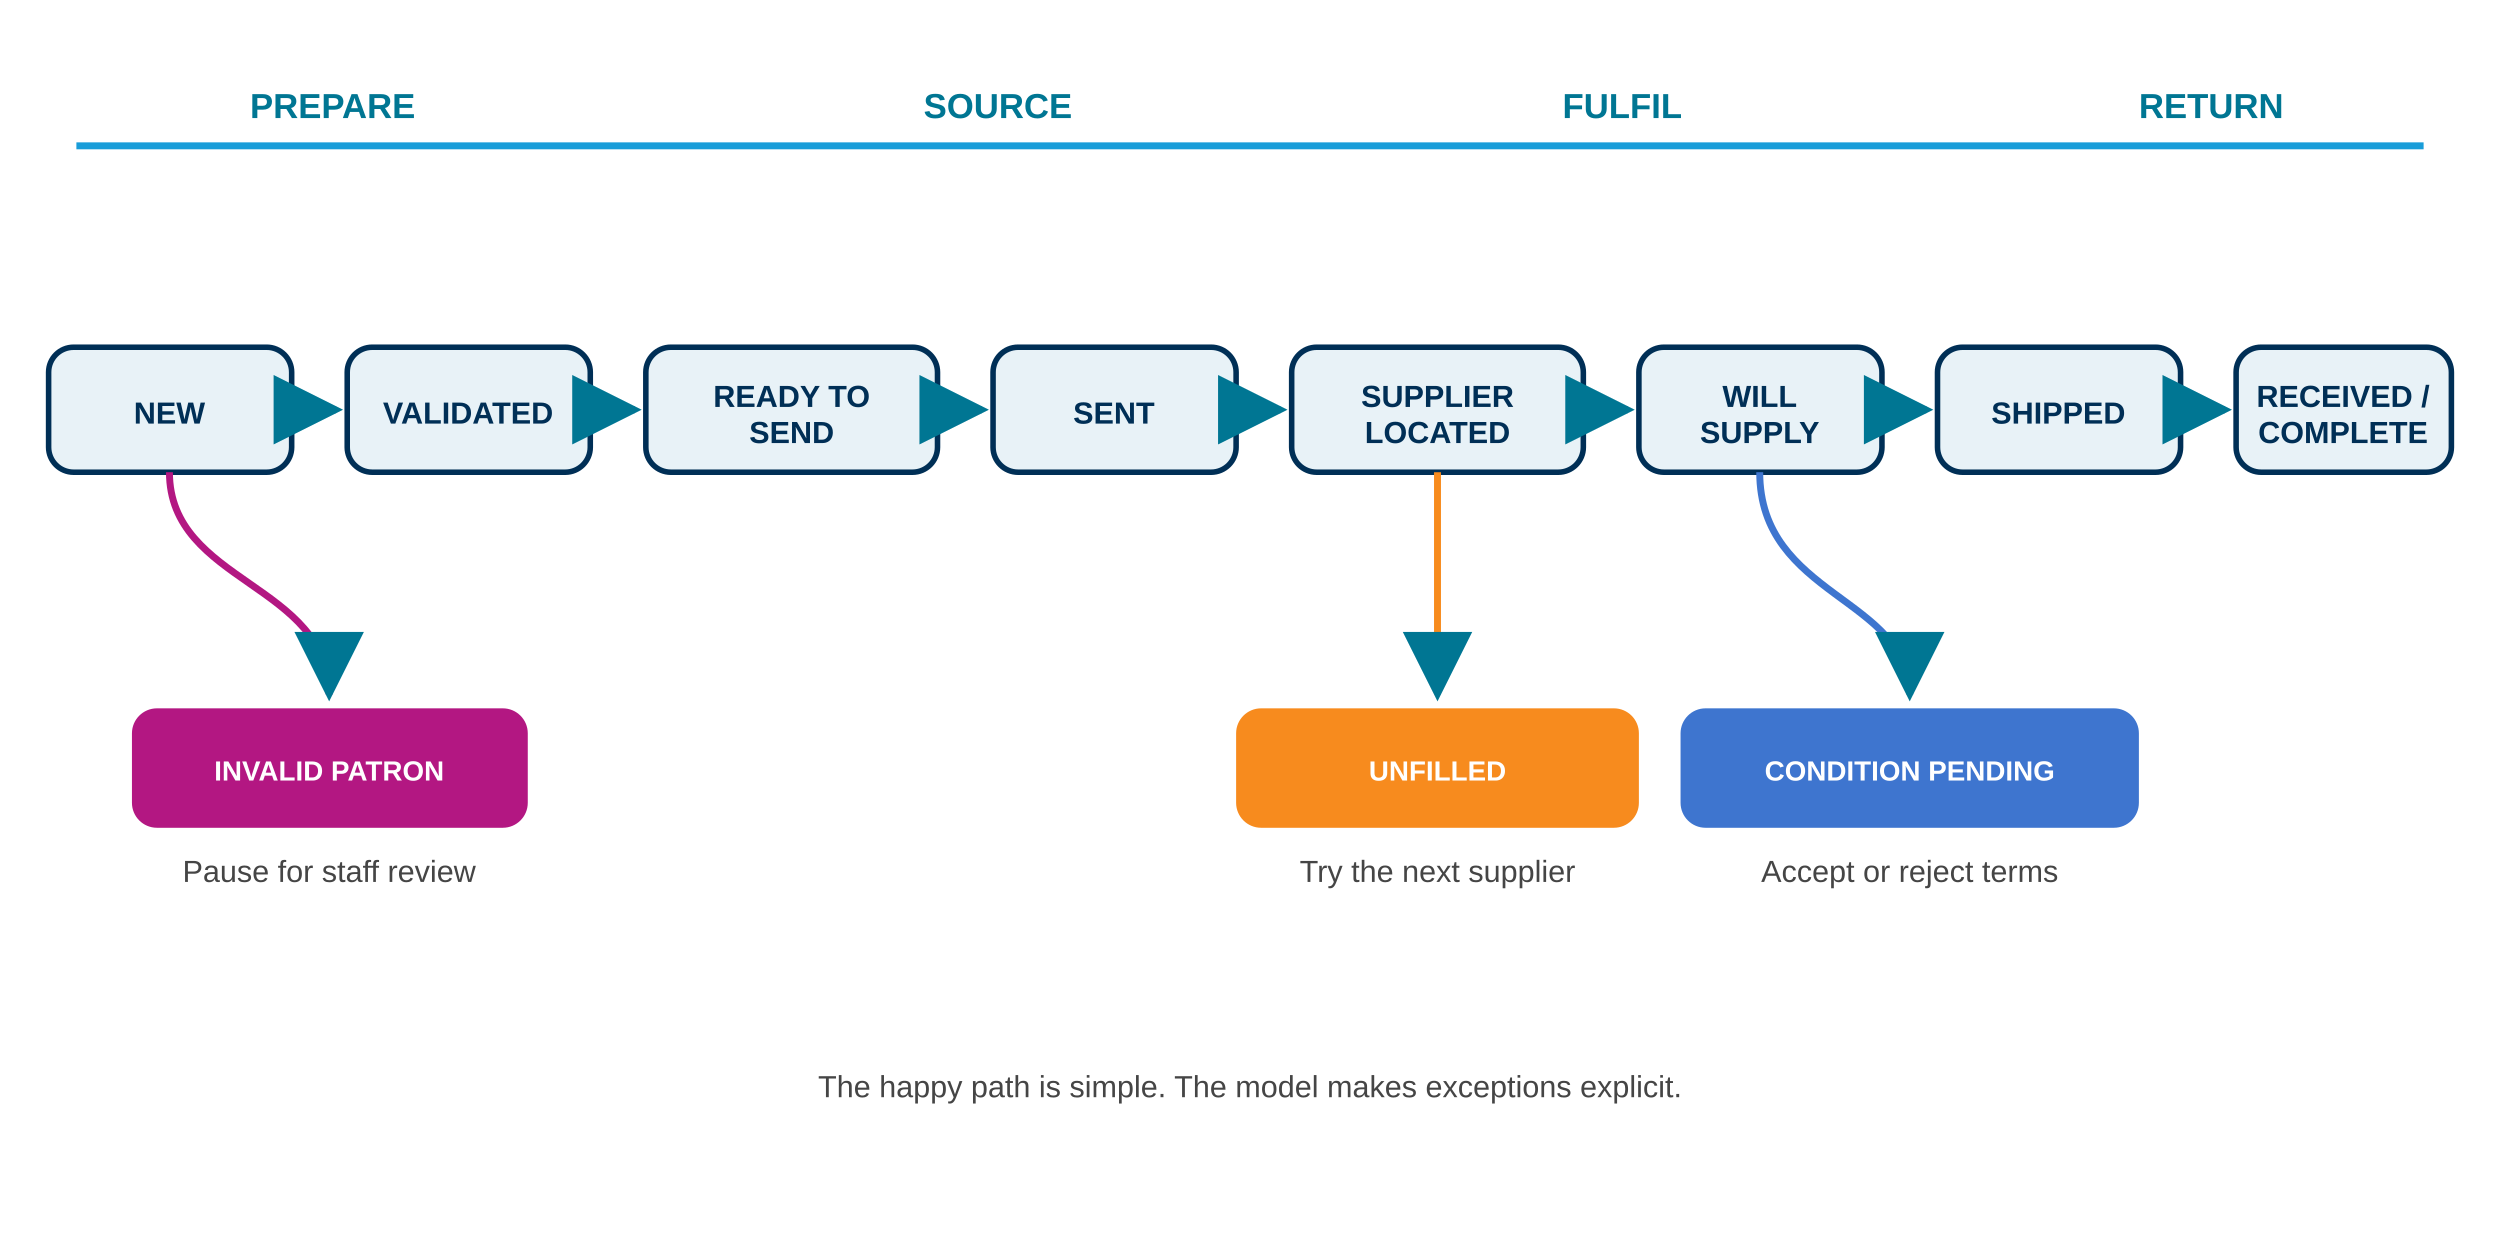
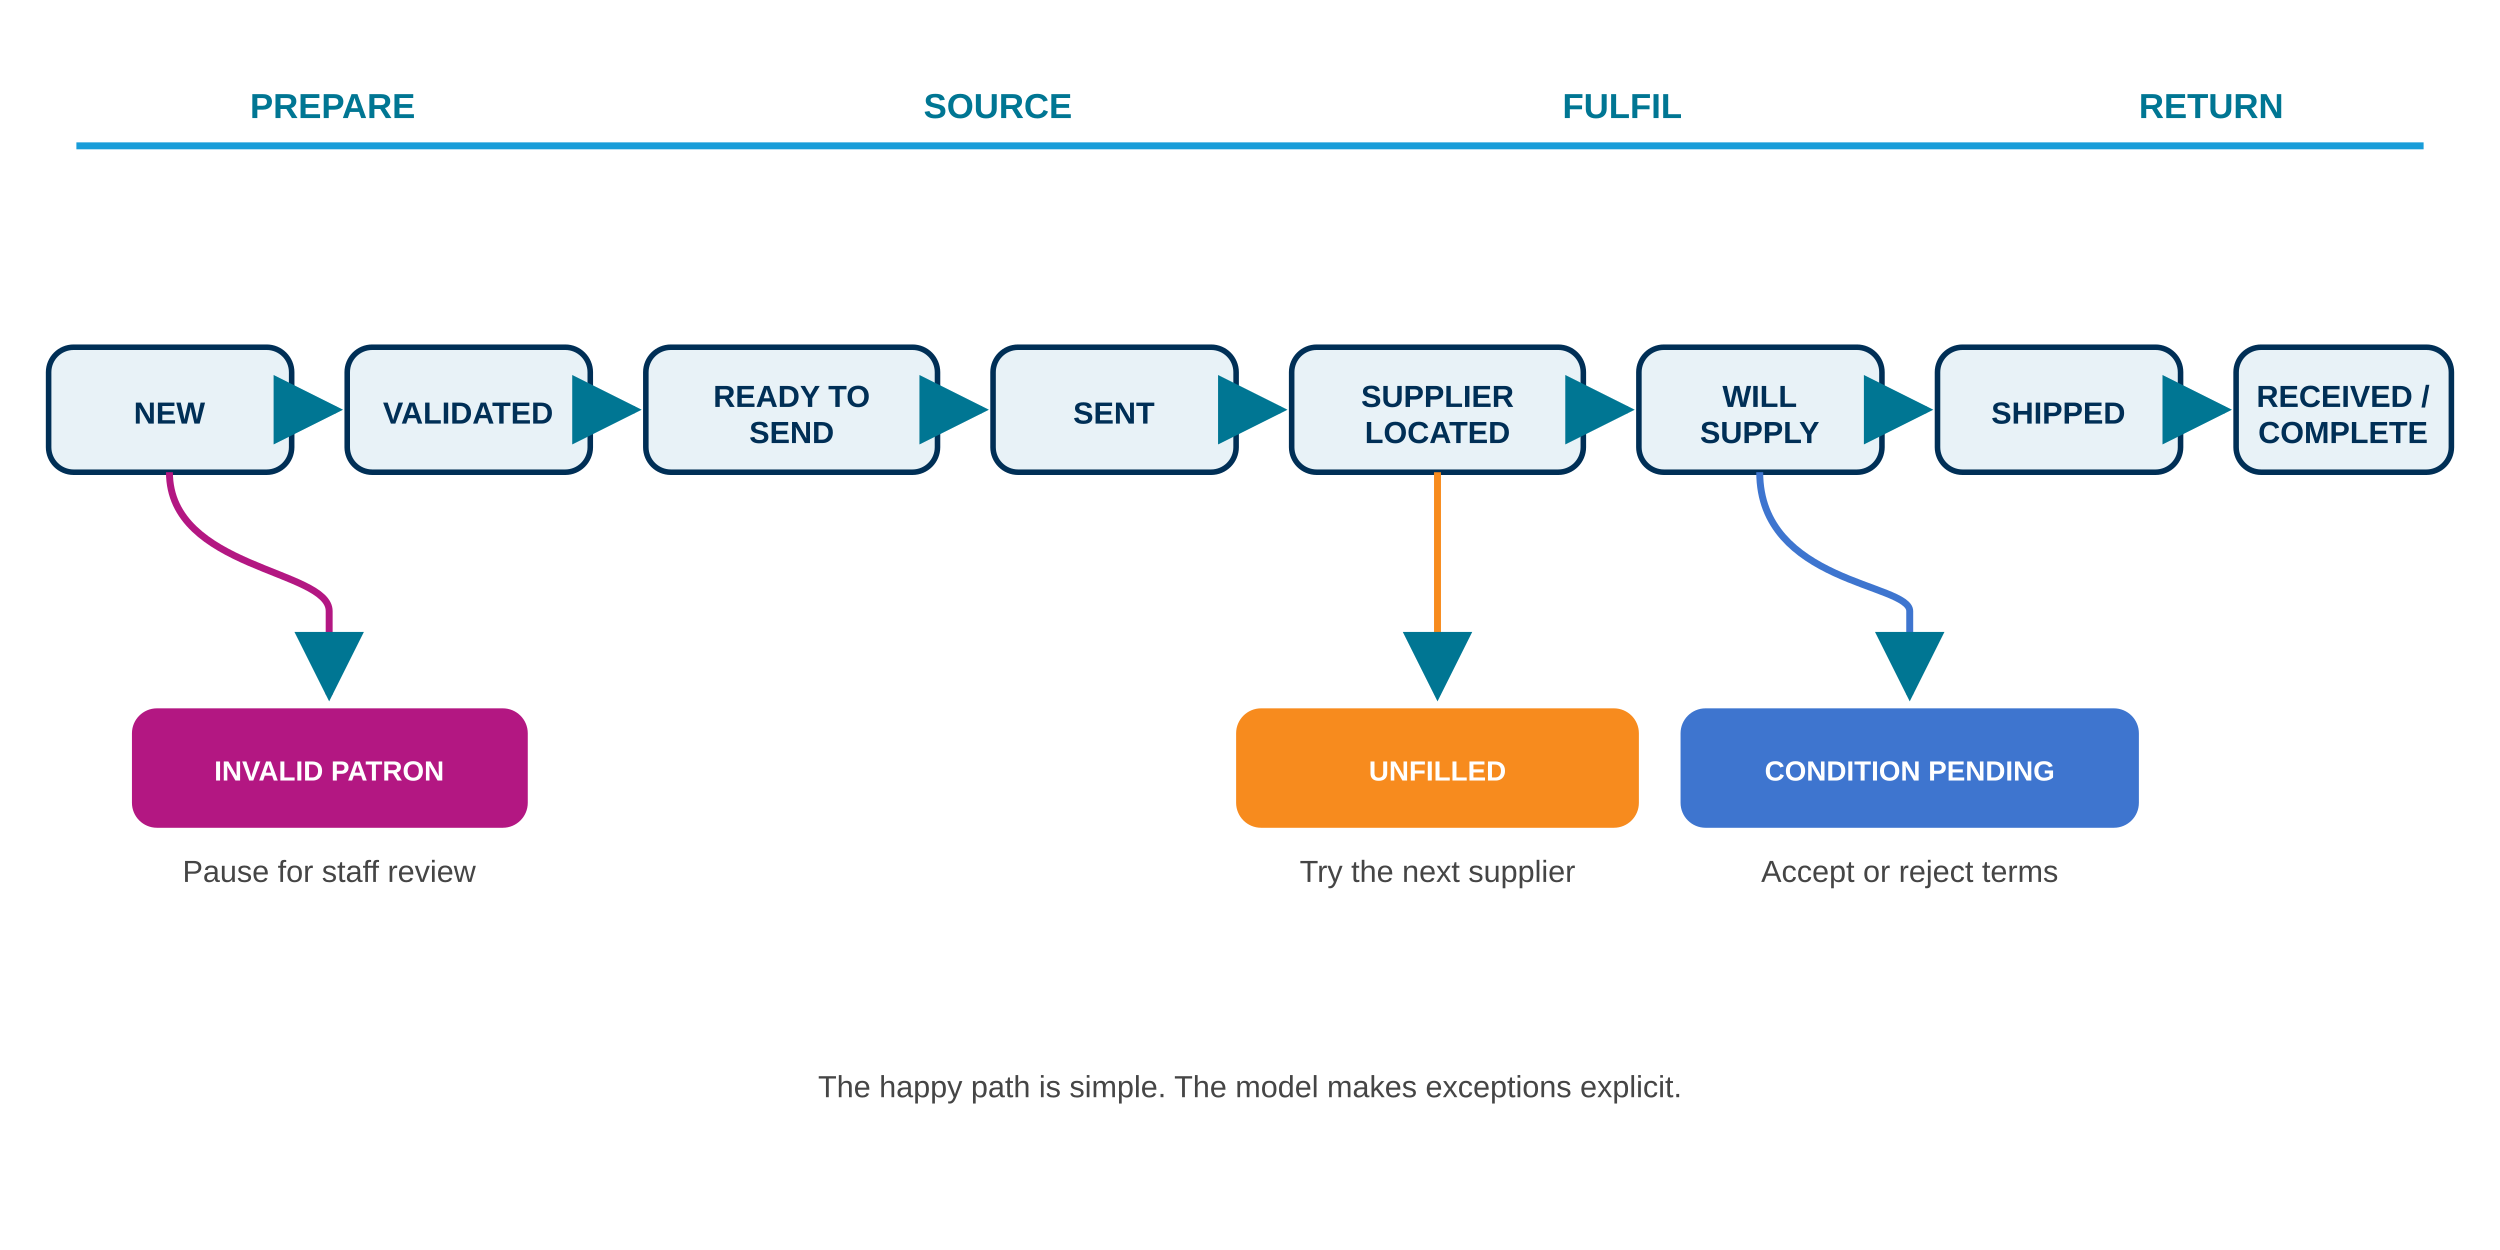
<svg xmlns="http://www.w3.org/2000/svg" width="1800" height="900" viewBox="0 0 1800 900">
  <defs>
    <marker id="arr" markerWidth="10" markerHeight="10" refX="9" refY="5" orient="auto">
      <path d="M0,0 L10,5 L0,10 Z" fill="#007693" />
    </marker>
    <style>
      .state { font: 700 22px Arial, sans-serif; fill: #002f56; }
      .branch { font: 700 20px Arial, sans-serif; fill: #ffffff; }
      .note { font: 22px Arial, sans-serif; fill: #454545; }
      .phase { font: 700 25px Arial, sans-serif; fill: #007693; }
    </style>
  </defs>
  <rect width="1800" height="900" fill="#ffffff" />
  <text x="180" y="85" class="phase">PREPARE</text>
  <text x="665" y="85" class="phase">SOURCE</text>
  <text x="1125" y="85" class="phase">FULFIL</text>
  <text x="1540" y="85" class="phase">RETURN</text>
  <line x1="55" y1="105" x2="1745" y2="105" stroke="#199dd9" stroke-width="5" />
  <g fill="#e8f2f7" stroke="#002f56" stroke-width="4">
    <rect x="35" y="250" width="175" height="90" rx="18" />
    <rect x="250" y="250" width="175" height="90" rx="18" />
    <rect x="465" y="250" width="210" height="90" rx="18" />
    <rect x="715" y="250" width="175" height="90" rx="18" />
    <rect x="930" y="250" width="210" height="90" rx="18" />
    <rect x="1180" y="250" width="175" height="90" rx="18" />
    <rect x="1395" y="250" width="175" height="90" rx="18" />
    <rect x="1610" y="250" width="155" height="90" rx="18" />
  </g>
  <g class="state" text-anchor="middle">
    <text x="122" y="305">NEW</text>
    <text x="337" y="305">VALIDATED</text>
    <text x="570" y="293">READY TO</text>
    <text x="570" y="319">SEND</text>
    <text x="802" y="305">SENT</text>
    <text x="1035" y="293">SUPPLIER</text>
    <text x="1035" y="319">LOCATED</text>
    <text x="1267" y="293">WILL</text>
    <text x="1267" y="319">SUPPLY</text>
    <text x="1482" y="305">SHIPPED</text>
    <text x="1687" y="293">RECEIVED /</text>
    <text x="1687" y="319">COMPLETE</text>
  </g>
  <g stroke="#007693" stroke-width="5" marker-end="url(#arr)">
    <line x1="210" y1="295" x2="242" y2="295" />
    <line x1="425" y1="295" x2="457" y2="295" />
    <line x1="675" y1="295" x2="707" y2="295" />
    <line x1="890" y1="295" x2="922" y2="295" />
    <line x1="1140" y1="295" x2="1172" y2="295" />
    <line x1="1355" y1="295" x2="1387" y2="295" />
    <line x1="1570" y1="295" x2="1602" y2="295" />
  </g>
  <g>
    <rect x="95" y="510" width="285" height="86" rx="18" fill="#b31782" />
    <text x="237" y="562" class="branch" text-anchor="middle">INVALID PATRON</text>
-     <path d="M122 340 C122 420,237 420,237 500" fill="none" stroke="#b31782" stroke-width="5" marker-end="url(#arr)" />
+     <path d="M122 340 C122 410,237 410,237 440 L237 500" fill="none" stroke="#b31782" stroke-width="5" marker-end="url(#arr)" />
    <text x="237" y="635" class="note" text-anchor="middle">Pause for staff review</text>
    <rect x="890" y="510" width="290" height="86" rx="18" fill="#f78b1e" />
    <text x="1035" y="562" class="branch" text-anchor="middle">UNFILLED</text>
    <path d="M1035 340 L1035 500" fill="none" stroke="#f78b1e" stroke-width="5" marker-end="url(#arr)" />
    <text x="1035" y="635" class="note" text-anchor="middle">Try the next supplier</text>
    <rect x="1210" y="510" width="330" height="86" rx="18" fill="#3e75cf" />
    <text x="1375" y="562" class="branch" text-anchor="middle">CONDITION PENDING</text>
-     <path d="M1267 340 C1267 430,1375 430,1375 500" fill="none" stroke="#3e75cf" stroke-width="5" marker-end="url(#arr)" />
+     <path d="M1267 340 C1267 420,1375 420,1375 440 L1375 500" fill="none" stroke="#3e75cf" stroke-width="5" marker-end="url(#arr)" />
    <text x="1375" y="635" class="note" text-anchor="middle">Accept or reject terms</text>
  </g>
  <text x="900" y="790" class="note" text-anchor="middle">The happy path is simple. The model makes exceptions explicit.</text>
</svg>
